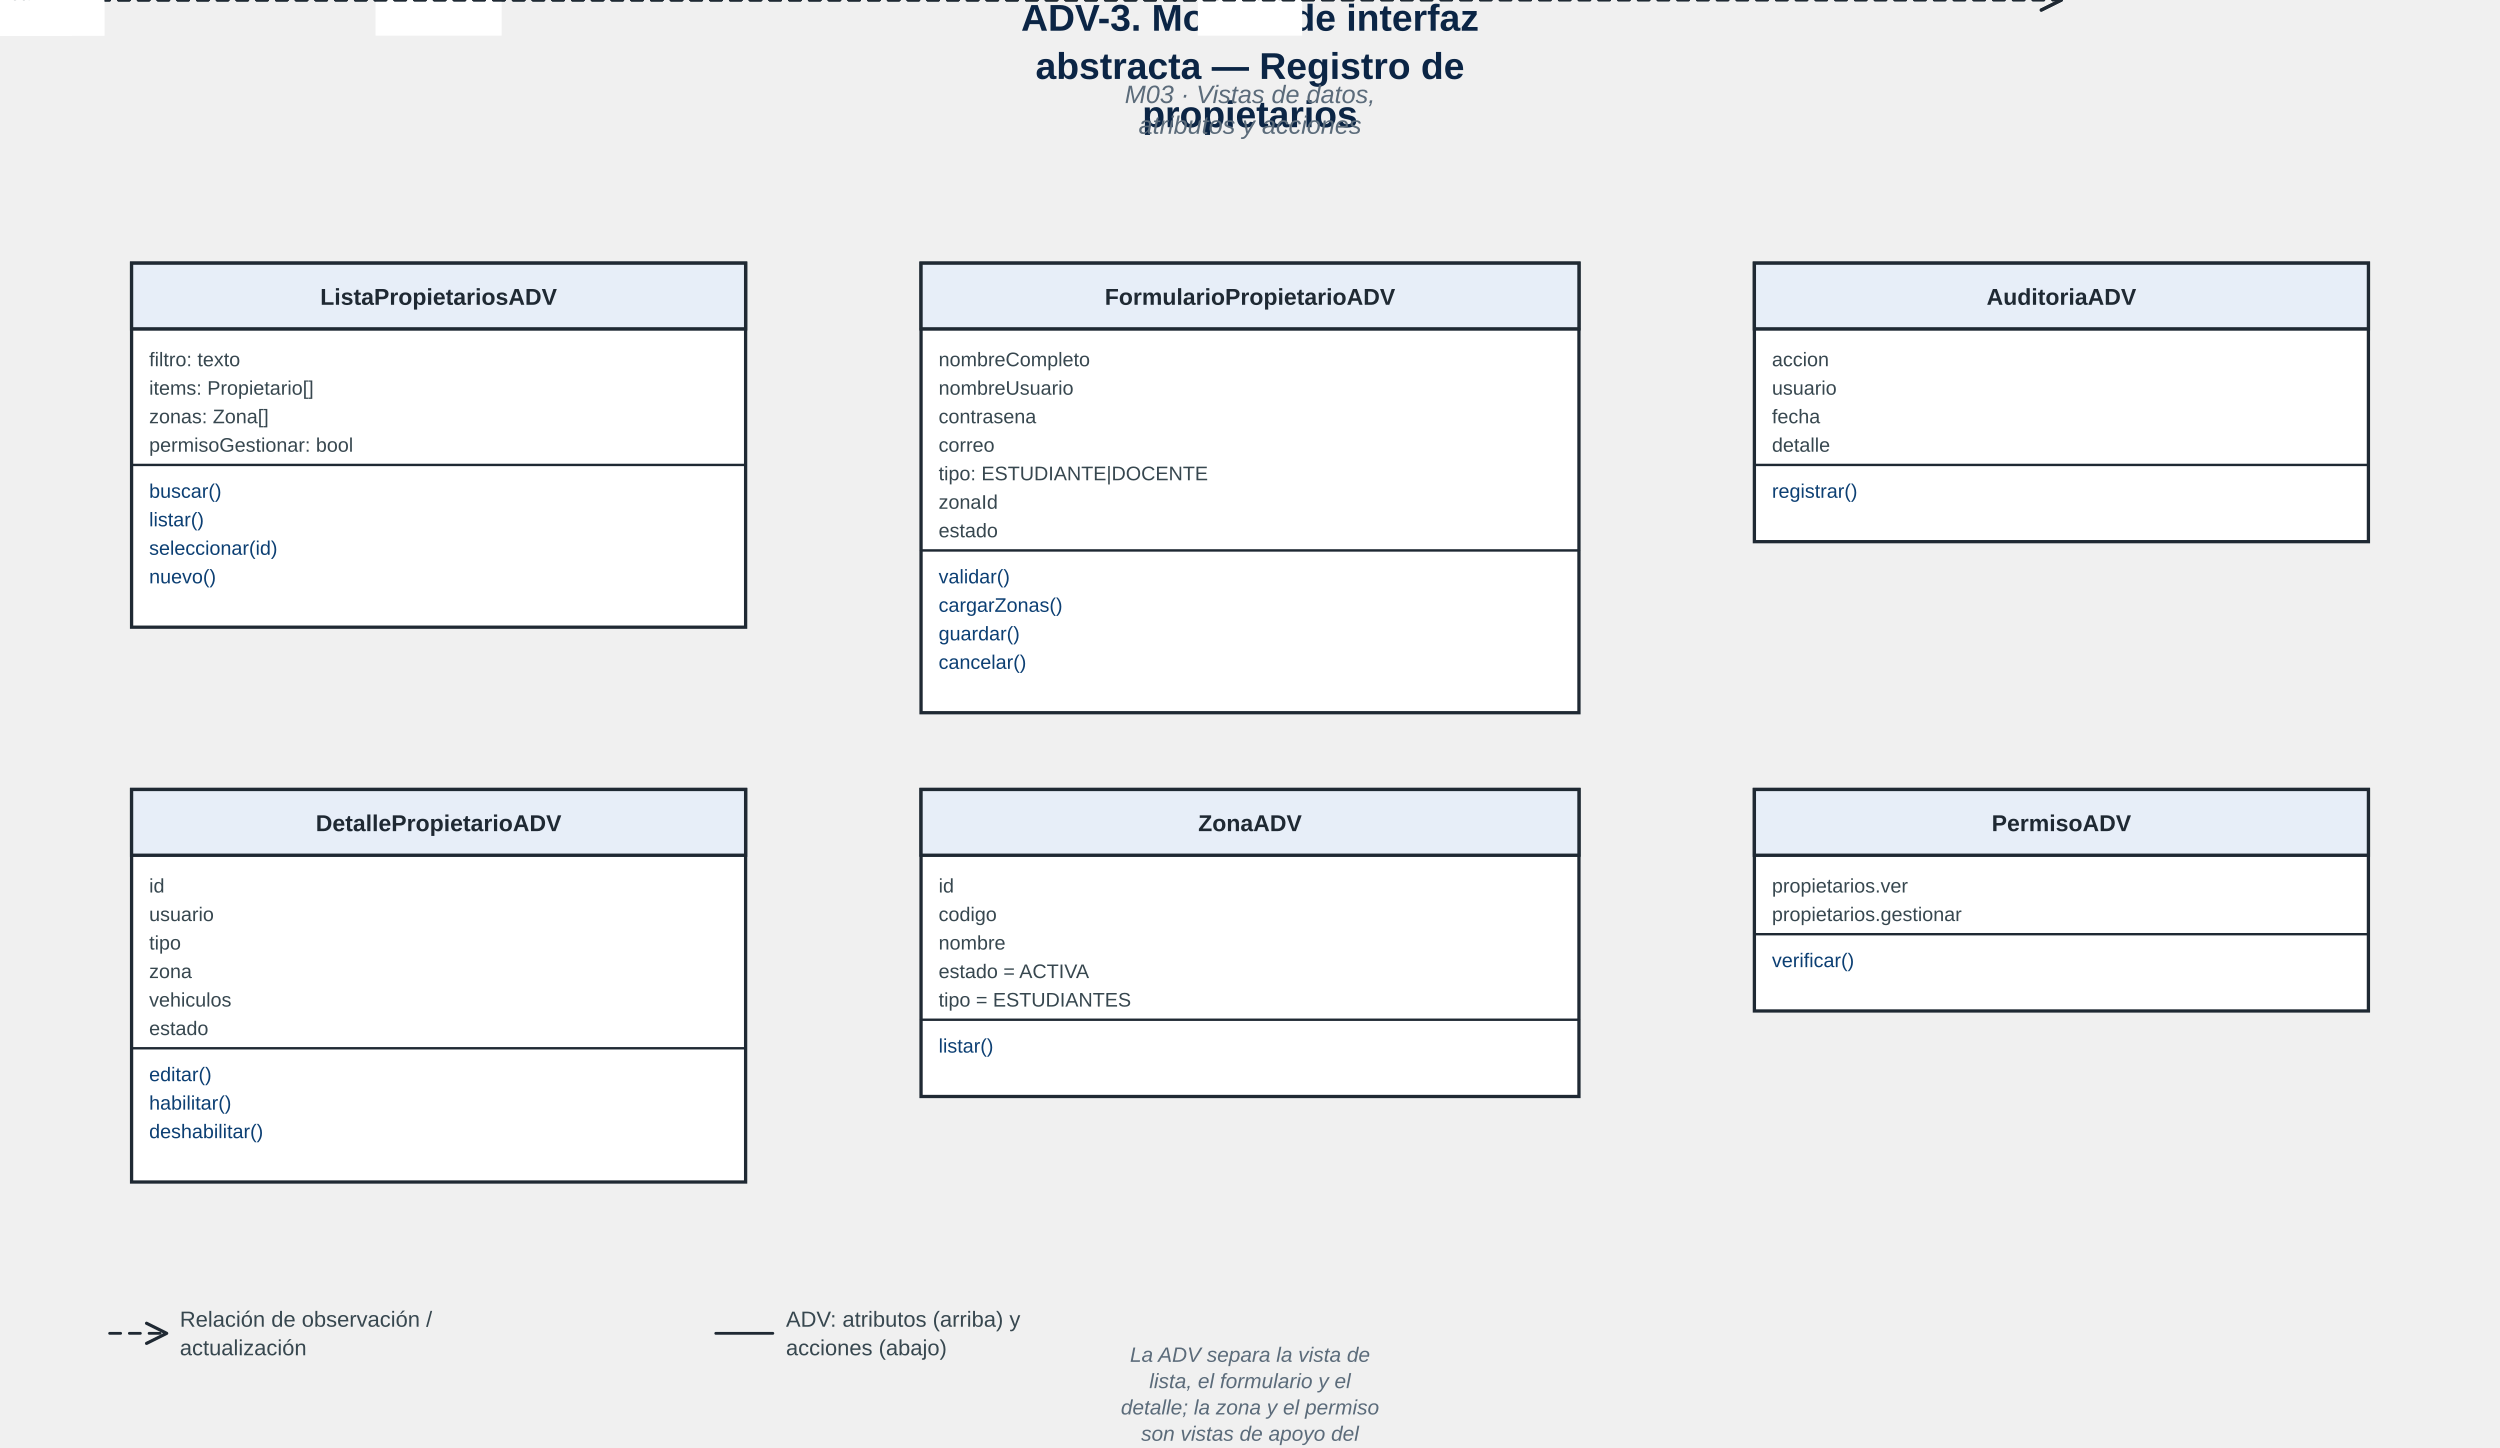
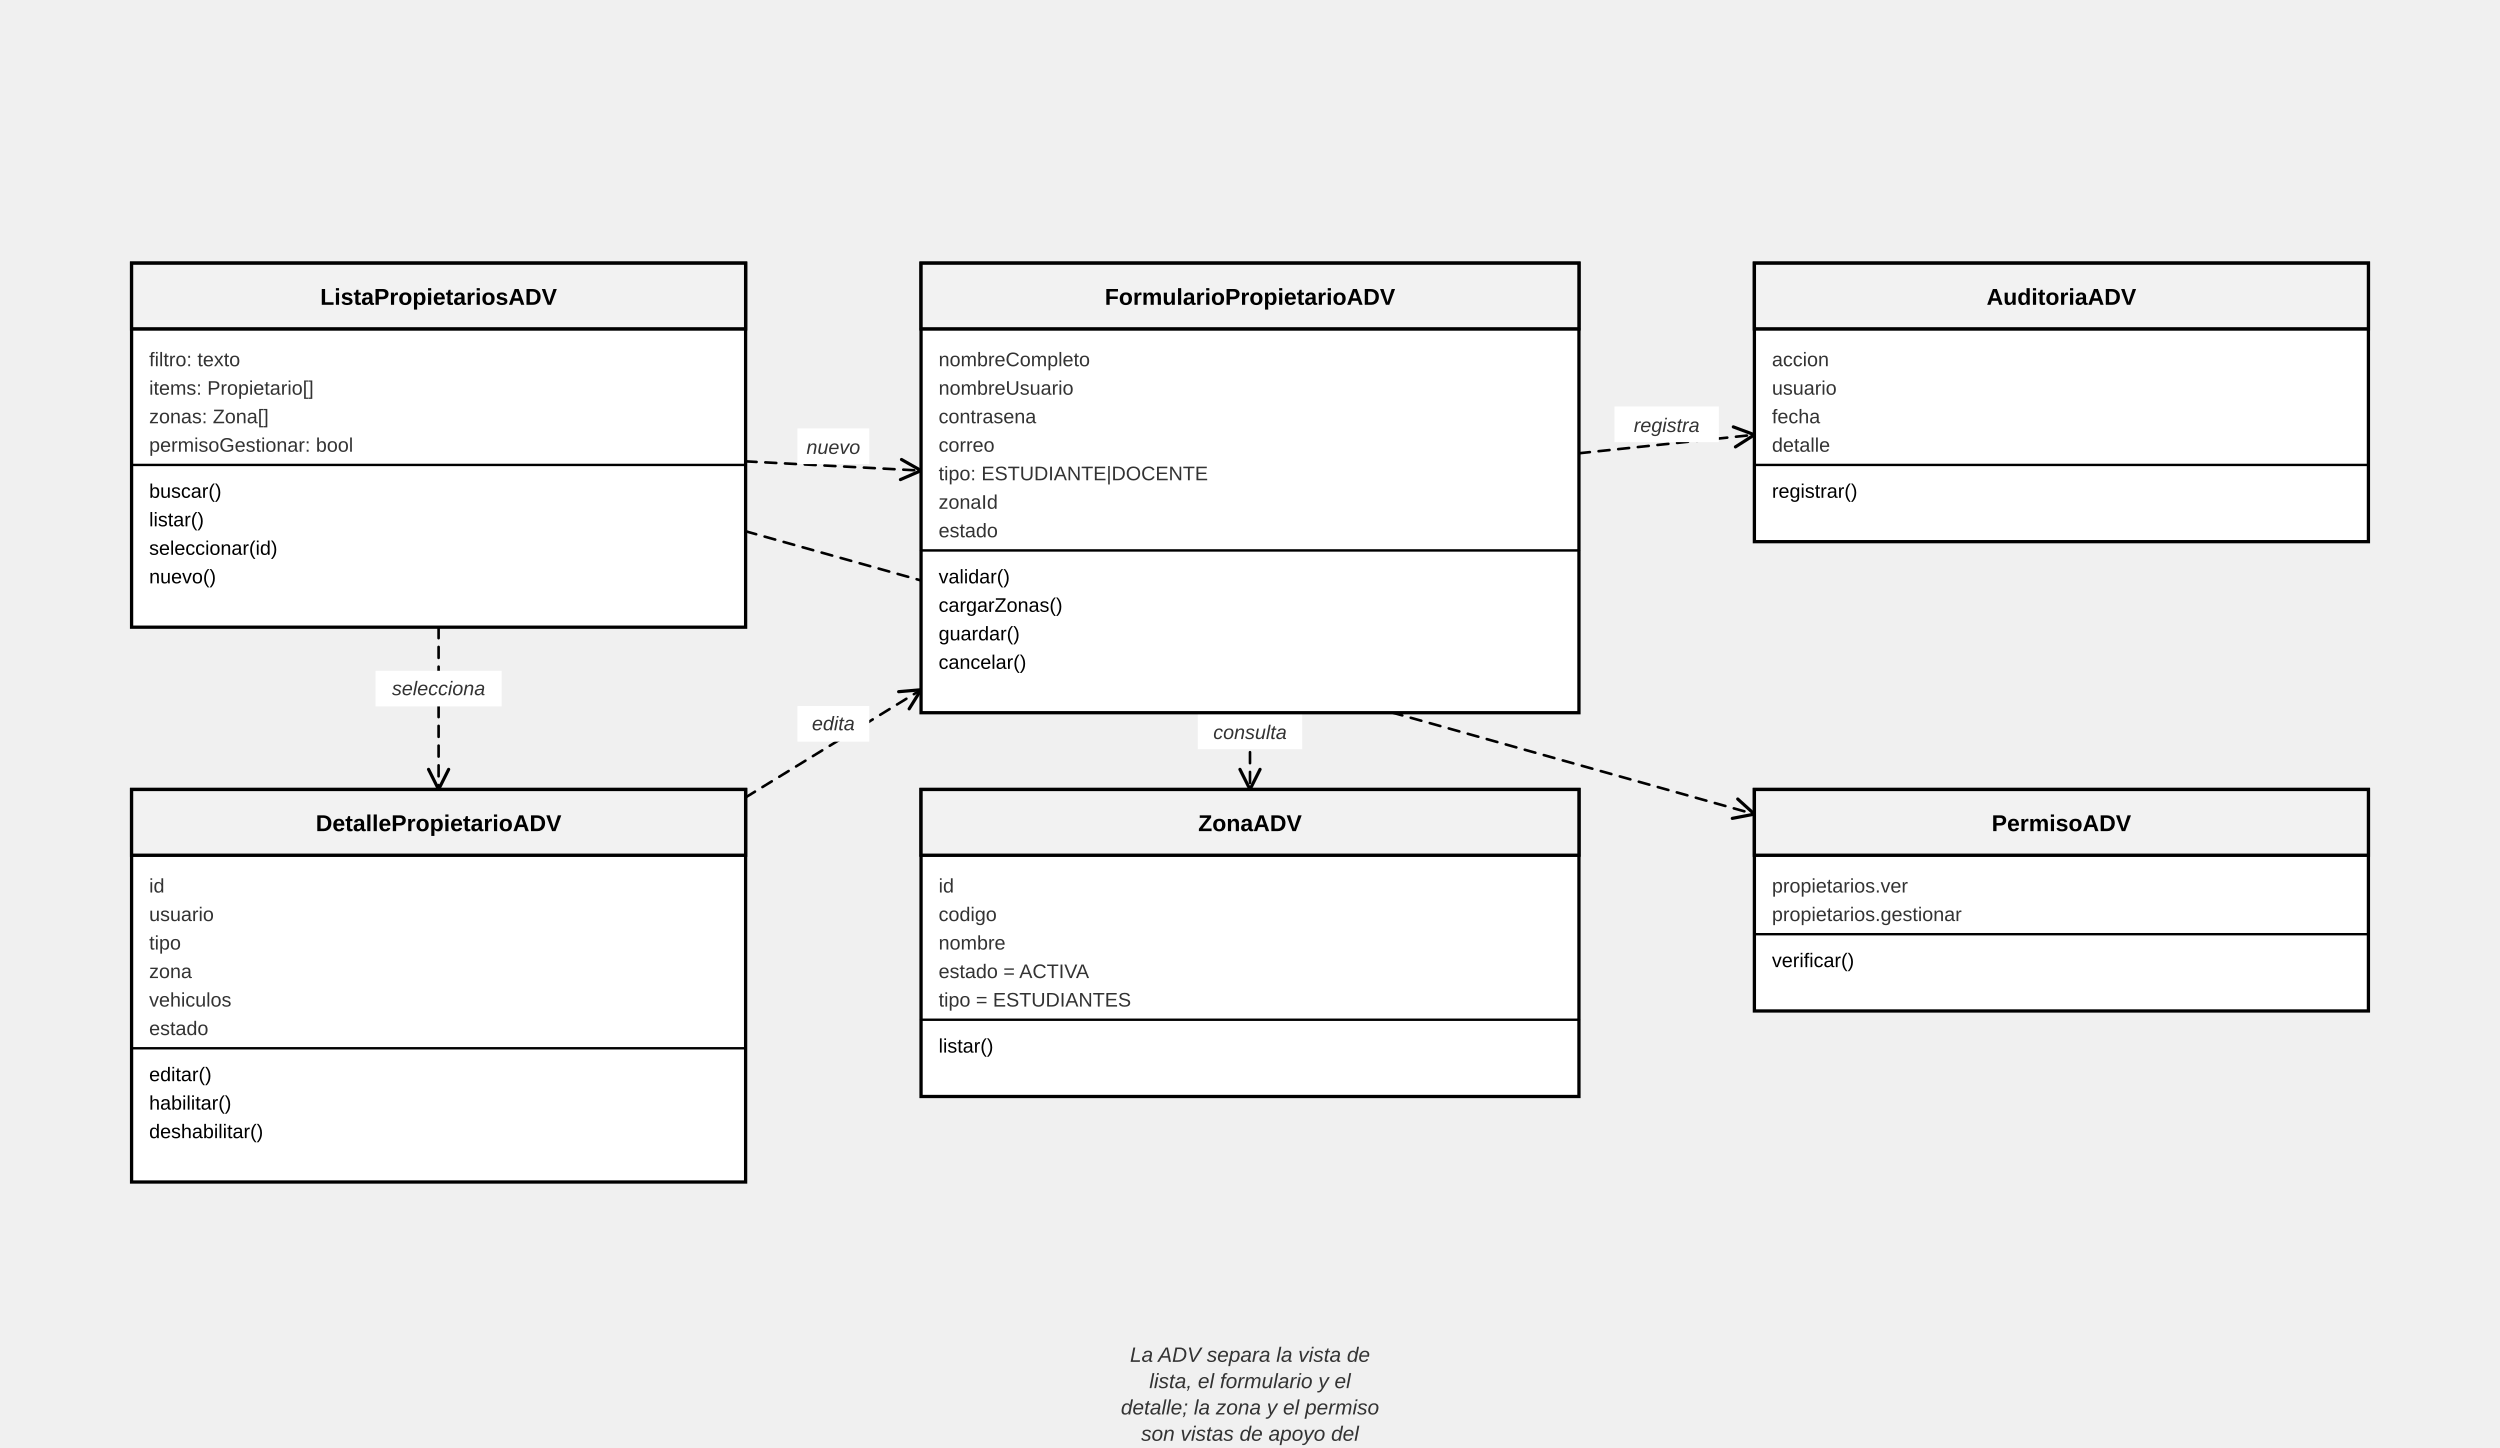
- <svg xmlns="http://www.w3.org/2000/svg" width="1140" height="660" viewBox="0 0 1140 660" font-family="'Segoe UI','Helvetica Neue',Arial,sans-serif">
+ <svg xmlns="http://www.w3.org/2000/svg" width="1140" height="660" viewBox="0 0 1140 660" font-family="Calibri,Arial,sans-serif">
  <defs>
    <marker id="arr-open" viewBox="0 0 12 12" refX="11" refY="6" markerWidth="11" markerHeight="11" markerUnits="userSpaceOnUse" orient="auto-start-reverse">
-       <path d="M1,1 L11,6 L1,11" fill="none" stroke="#1f2933" stroke-width="1.6" stroke-linecap="round" stroke-linejoin="round" />
+       <path d="M1,1 L11,6 L1,11" fill="none" stroke="#000000" stroke-width="1.6" stroke-linecap="round" stroke-linejoin="round" />
    </marker>
    <marker id="arr-fill" viewBox="0 0 12 12" refX="11" refY="6" markerWidth="10" markerHeight="10" markerUnits="userSpaceOnUse" orient="auto-start-reverse">
-       <path d="M1,1 L11,6 L1,11 Z" fill="#1f2933" stroke="#1f2933" stroke-width="1.2" stroke-linejoin="round" />
+       <path d="M1,1 L11,6 L1,11 Z" fill="#000000" stroke="#000000" stroke-width="1.2" stroke-linejoin="round" />
    </marker>
    <marker id="arr-thin" viewBox="0 0 12 12" refX="11" refY="6" markerWidth="9" markerHeight="9" markerUnits="userSpaceOnUse" orient="auto-start-reverse">
-       <path d="M2,2 L10,6 L2,10" fill="none" stroke="#1f2933" stroke-width="1.4" stroke-linecap="round" stroke-linejoin="round" />
+       <path d="M2,2 L10,6 L2,10" fill="none" stroke="#000000" stroke-width="1.4" stroke-linecap="round" stroke-linejoin="round" />
    </marker>
    <marker id="arr-dep" viewBox="0 0 12 12" refX="11" refY="6" markerWidth="10" markerHeight="10" markerUnits="userSpaceOnUse" orient="auto-start-reverse">
-       <path d="M1,1 L11,6 L1,11" fill="#ffffff" stroke="#1f2933" stroke-width="1.5" stroke-linejoin="round" />
+       <path d="M1,1 L11,6 L1,11" fill="#ffffff" stroke="#000000" stroke-width="1.5" stroke-linejoin="round" />
    </marker>
  </defs>
-   <g>
-     <text x="570" y="14" font-size="17" fill="#0b2545" font-weight="700" text-anchor="middle" xml:space="preserve">ADV-3. Modelo de interfaz</text>
-     <text x="570" y="36" font-size="17" fill="#0b2545" font-weight="700" text-anchor="middle" xml:space="preserve">abstracta — Registro de</text>
-     <text x="570" y="58" font-size="17" fill="#0b2545" font-weight="700" text-anchor="middle" xml:space="preserve">propietarios</text>
-   </g>
-   <g>
-     <text x="570" y="47" font-size="11.5" fill="#5b6b7a" font-weight="400" text-anchor="middle" font-style="italic" xml:space="preserve">M03 · Vistas de datos,</text>
-     <text x="570" y="61" font-size="11.5" fill="#5b6b7a" font-weight="400" text-anchor="middle" font-style="italic" xml:space="preserve">atributos y acciones</text>
-   </g>
-   <line x1="NaN" y1="NaN" x2="570" y2="NaN" stroke="#1f2933" stroke-width="1.2" stroke-dasharray="5 4" marker-end="url(#arr-open)" stroke-linecap="round" />
-   <g>
-     <rect x="NaN" y="NaN" width="32.75" height="16.25" fill="#ffffff" stroke="none" stroke-width="1.4" />
-     <g>
-       <text x="NaN" y="NaN" font-size="9" fill="#37474f" font-weight="500" text-anchor="middle" font-style="italic" xml:space="preserve">nuevo</text>
-     </g>
-   </g>
-   <line x1="200" y1="NaN" x2="200" y2="NaN" stroke="#1f2933" stroke-width="1.2" stroke-dasharray="5 4" marker-end="url(#arr-open)" stroke-linecap="round" />
-   <g>
-     <rect x="171.25" y="NaN" width="57.5" height="16.25" fill="#ffffff" stroke="none" stroke-width="1.4" />
-     <g>
-       <text x="200" y="NaN" font-size="9" fill="#37474f" font-weight="500" text-anchor="middle" font-style="italic" xml:space="preserve">selecciona</text>
-     </g>
-   </g>
-   <line x1="NaN" y1="NaN" x2="570" y2="NaN" stroke="#1f2933" stroke-width="1.2" stroke-dasharray="5 4" marker-end="url(#arr-open)" stroke-linecap="round" />
-   <g>
-     <rect x="NaN" y="NaN" width="32.75" height="16.25" fill="#ffffff" stroke="none" stroke-width="1.4" />
-     <g>
-       <text x="NaN" y="NaN" font-size="9" fill="#37474f" font-weight="500" text-anchor="middle" font-style="italic" xml:space="preserve">edita</text>
-     </g>
-   </g>
-   <line x1="570" y1="NaN" x2="570" y2="NaN" stroke="#1f2933" stroke-width="1.2" stroke-dasharray="5 4" marker-end="url(#arr-open)" stroke-linecap="round" />
-   <g>
-     <rect x="546.2" y="NaN" width="47.6" height="16.25" fill="#ffffff" stroke="none" stroke-width="1.4" />
-     <g>
-       <text x="570" y="NaN" font-size="9" fill="#37474f" font-weight="500" text-anchor="middle" font-style="italic" xml:space="preserve">consulta</text>
-     </g>
-   </g>
-   <line x1="NaN" y1="NaN" x2="940" y2="NaN" stroke="#1f2933" stroke-width="1.2" stroke-dasharray="5 4" marker-end="url(#arr-open)" stroke-linecap="round" />
-   <g>
-     <rect x="NaN" y="NaN" width="47.6" height="16.25" fill="#ffffff" stroke="none" stroke-width="1.4" />
-     <g>
-       <text x="NaN" y="NaN" font-size="9" fill="#37474f" font-weight="500" text-anchor="middle" font-style="italic" xml:space="preserve">registra</text>
-     </g>
-   </g>
-   <line x1="NaN" y1="NaN" x2="940" y2="NaN" stroke="#1f2933" stroke-width="1.2" stroke-dasharray="5 4" marker-end="url(#arr-open)" stroke-linecap="round" />
-   <g>
-     <rect x="NaN" y="NaN" width="47.6" height="16.25" fill="#ffffff" stroke="none" stroke-width="1.4" />
-     <g>
-       <text x="NaN" y="NaN" font-size="9" fill="#37474f" font-weight="500" text-anchor="middle" font-style="italic" xml:space="preserve">verifica</text>
-     </g>
-   </g>
-   <rect x="60" y="120" width="280" height="166" fill="#ffffff" stroke="#1f2933" stroke-width="1.5" />
-   <rect x="60" y="120" width="280" height="30" fill="#e7eef8" stroke="#1f2933" stroke-width="1.5" />
-   <g>
-     <text x="200" y="139" font-size="10.5" fill="#1f2933" font-weight="700" text-anchor="middle" xml:space="preserve">ListaPropietariosADV</text>
-   </g>
-   <line x1="60" y1="150" x2="340" y2="150" stroke="#1f2933" stroke-width="1.2" stroke-linecap="round" />
-   <g>
-     <text x="68" y="167" font-size="9" fill="#37474f" font-weight="400" text-anchor="start" xml:space="preserve">filtro: texto</text>
-   </g>
-   <g>
-     <text x="68" y="180" font-size="9" fill="#37474f" font-weight="400" text-anchor="start" xml:space="preserve">items: Propietario[]</text>
-   </g>
-   <g>
-     <text x="68" y="193" font-size="9" fill="#37474f" font-weight="400" text-anchor="start" xml:space="preserve">zonas: Zona[]</text>
-   </g>
-   <g>
-     <text x="68" y="206" font-size="9" fill="#37474f" font-weight="400" text-anchor="start" xml:space="preserve">permisoGestionar: bool</text>
-   </g>
-   <line x1="60" y1="212" x2="340" y2="212" stroke="#1f2933" stroke-width="1.1" stroke-linecap="round" />
-   <g>
-     <text x="68" y="227" font-size="9" fill="#0c3f73" font-weight="400" text-anchor="start" xml:space="preserve">buscar()</text>
-   </g>
-   <g>
-     <text x="68" y="240" font-size="9" fill="#0c3f73" font-weight="400" text-anchor="start" xml:space="preserve">listar()</text>
-   </g>
-   <g>
-     <text x="68" y="253" font-size="9" fill="#0c3f73" font-weight="400" text-anchor="start" xml:space="preserve">seleccionar(id)</text>
-   </g>
-   <g>
-     <text x="68" y="266" font-size="9" fill="#0c3f73" font-weight="400" text-anchor="start" xml:space="preserve">nuevo()</text>
-   </g>
-   <rect x="420" y="120" width="300" height="205" fill="#ffffff" stroke="#1f2933" stroke-width="1.5" />
-   <rect x="420" y="120" width="300" height="30" fill="#e7eef8" stroke="#1f2933" stroke-width="1.5" />
-   <g>
-     <text x="570" y="139" font-size="10.5" fill="#1f2933" font-weight="700" text-anchor="middle" xml:space="preserve">FormularioPropietarioADV</text>
-   </g>
-   <line x1="420" y1="150" x2="720" y2="150" stroke="#1f2933" stroke-width="1.2" stroke-linecap="round" />
-   <g>
-     <text x="428" y="167" font-size="9" fill="#37474f" font-weight="400" text-anchor="start" xml:space="preserve">nombreCompleto</text>
-   </g>
-   <g>
-     <text x="428" y="180" font-size="9" fill="#37474f" font-weight="400" text-anchor="start" xml:space="preserve">nombreUsuario</text>
-   </g>
-   <g>
-     <text x="428" y="193" font-size="9" fill="#37474f" font-weight="400" text-anchor="start" xml:space="preserve">contrasena</text>
-   </g>
-   <g>
-     <text x="428" y="206" font-size="9" fill="#37474f" font-weight="400" text-anchor="start" xml:space="preserve">correo</text>
-   </g>
-   <g>
-     <text x="428" y="219" font-size="9" fill="#37474f" font-weight="400" text-anchor="start" xml:space="preserve">tipo: ESTUDIANTE|DOCENTE</text>
-   </g>
-   <g>
-     <text x="428" y="232" font-size="9" fill="#37474f" font-weight="400" text-anchor="start" xml:space="preserve">zonaId</text>
-   </g>
-   <g>
-     <text x="428" y="245" font-size="9" fill="#37474f" font-weight="400" text-anchor="start" xml:space="preserve">estado</text>
-   </g>
-   <line x1="420" y1="251" x2="720" y2="251" stroke="#1f2933" stroke-width="1.1" stroke-linecap="round" />
-   <g>
-     <text x="428" y="266" font-size="9" fill="#0c3f73" font-weight="400" text-anchor="start" xml:space="preserve">validar()</text>
-   </g>
-   <g>
-     <text x="428" y="279" font-size="9" fill="#0c3f73" font-weight="400" text-anchor="start" xml:space="preserve">cargarZonas()</text>
-   </g>
-   <g>
-     <text x="428" y="292" font-size="9" fill="#0c3f73" font-weight="400" text-anchor="start" xml:space="preserve">guardar()</text>
-   </g>
-   <g>
-     <text x="428" y="305" font-size="9" fill="#0c3f73" font-weight="400" text-anchor="start" xml:space="preserve">cancelar()</text>
-   </g>
-   <rect x="60" y="360" width="280" height="179" fill="#ffffff" stroke="#1f2933" stroke-width="1.5" />
-   <rect x="60" y="360" width="280" height="30" fill="#e7eef8" stroke="#1f2933" stroke-width="1.5" />
-   <g>
-     <text x="200" y="379" font-size="10.5" fill="#1f2933" font-weight="700" text-anchor="middle" xml:space="preserve">DetallePropietarioADV</text>
-   </g>
-   <line x1="60" y1="390" x2="340" y2="390" stroke="#1f2933" stroke-width="1.2" stroke-linecap="round" />
-   <g>
-     <text x="68" y="407" font-size="9" fill="#37474f" font-weight="400" text-anchor="start" xml:space="preserve">id</text>
-   </g>
-   <g>
-     <text x="68" y="420" font-size="9" fill="#37474f" font-weight="400" text-anchor="start" xml:space="preserve">usuario</text>
-   </g>
-   <g>
-     <text x="68" y="433" font-size="9" fill="#37474f" font-weight="400" text-anchor="start" xml:space="preserve">tipo</text>
-   </g>
-   <g>
-     <text x="68" y="446" font-size="9" fill="#37474f" font-weight="400" text-anchor="start" xml:space="preserve">zona</text>
-   </g>
-   <g>
-     <text x="68" y="459" font-size="9" fill="#37474f" font-weight="400" text-anchor="start" xml:space="preserve">vehiculos</text>
-   </g>
-   <g>
-     <text x="68" y="472" font-size="9" fill="#37474f" font-weight="400" text-anchor="start" xml:space="preserve">estado</text>
-   </g>
-   <line x1="60" y1="478" x2="340" y2="478" stroke="#1f2933" stroke-width="1.1" stroke-linecap="round" />
-   <g>
-     <text x="68" y="493" font-size="9" fill="#0c3f73" font-weight="400" text-anchor="start" xml:space="preserve">editar()</text>
-   </g>
-   <g>
-     <text x="68" y="506" font-size="9" fill="#0c3f73" font-weight="400" text-anchor="start" xml:space="preserve">habilitar()</text>
-   </g>
-   <g>
-     <text x="68" y="519" font-size="9" fill="#0c3f73" font-weight="400" text-anchor="start" xml:space="preserve">deshabilitar()</text>
-   </g>
-   <rect x="420" y="360" width="300" height="140" fill="#ffffff" stroke="#1f2933" stroke-width="1.5" />
-   <rect x="420" y="360" width="300" height="30" fill="#e7eef8" stroke="#1f2933" stroke-width="1.5" />
-   <g>
-     <text x="570" y="379" font-size="10.5" fill="#1f2933" font-weight="700" text-anchor="middle" xml:space="preserve">ZonaADV</text>
-   </g>
-   <line x1="420" y1="390" x2="720" y2="390" stroke="#1f2933" stroke-width="1.2" stroke-linecap="round" />
-   <g>
-     <text x="428" y="407" font-size="9" fill="#37474f" font-weight="400" text-anchor="start" xml:space="preserve">id</text>
-   </g>
-   <g>
-     <text x="428" y="420" font-size="9" fill="#37474f" font-weight="400" text-anchor="start" xml:space="preserve">codigo</text>
-   </g>
-   <g>
-     <text x="428" y="433" font-size="9" fill="#37474f" font-weight="400" text-anchor="start" xml:space="preserve">nombre</text>
-   </g>
-   <g>
-     <text x="428" y="446" font-size="9" fill="#37474f" font-weight="400" text-anchor="start" xml:space="preserve">estado = ACTIVA</text>
-   </g>
-   <g>
-     <text x="428" y="459" font-size="9" fill="#37474f" font-weight="400" text-anchor="start" xml:space="preserve">tipo = ESTUDIANTES</text>
-   </g>
-   <line x1="420" y1="465" x2="720" y2="465" stroke="#1f2933" stroke-width="1.1" stroke-linecap="round" />
-   <g>
-     <text x="428" y="480" font-size="9" fill="#0c3f73" font-weight="400" text-anchor="start" xml:space="preserve">listar()</text>
-   </g>
-   <rect x="800" y="120" width="280" height="127" fill="#ffffff" stroke="#1f2933" stroke-width="1.5" />
-   <rect x="800" y="120" width="280" height="30" fill="#e7eef8" stroke="#1f2933" stroke-width="1.5" />
-   <g>
-     <text x="940" y="139" font-size="10.5" fill="#1f2933" font-weight="700" text-anchor="middle" xml:space="preserve">AuditoriaADV</text>
-   </g>
-   <line x1="800" y1="150" x2="1080" y2="150" stroke="#1f2933" stroke-width="1.2" stroke-linecap="round" />
-   <g>
-     <text x="808" y="167" font-size="9" fill="#37474f" font-weight="400" text-anchor="start" xml:space="preserve">accion</text>
-   </g>
-   <g>
-     <text x="808" y="180" font-size="9" fill="#37474f" font-weight="400" text-anchor="start" xml:space="preserve">usuario</text>
-   </g>
-   <g>
-     <text x="808" y="193" font-size="9" fill="#37474f" font-weight="400" text-anchor="start" xml:space="preserve">fecha</text>
-   </g>
-   <g>
-     <text x="808" y="206" font-size="9" fill="#37474f" font-weight="400" text-anchor="start" xml:space="preserve">detalle</text>
-   </g>
-   <line x1="800" y1="212" x2="1080" y2="212" stroke="#1f2933" stroke-width="1.1" stroke-linecap="round" />
-   <g>
-     <text x="808" y="227" font-size="9" fill="#0c3f73" font-weight="400" text-anchor="start" xml:space="preserve">registrar()</text>
-   </g>
-   <rect x="800" y="360" width="280" height="101" fill="#ffffff" stroke="#1f2933" stroke-width="1.5" />
-   <rect x="800" y="360" width="280" height="30" fill="#e7eef8" stroke="#1f2933" stroke-width="1.5" />
-   <g>
-     <text x="940" y="379" font-size="10.5" fill="#1f2933" font-weight="700" text-anchor="middle" xml:space="preserve">PermisoADV</text>
-   </g>
-   <line x1="800" y1="390" x2="1080" y2="390" stroke="#1f2933" stroke-width="1.2" stroke-linecap="round" />
-   <g>
-     <text x="808" y="407" font-size="9" fill="#37474f" font-weight="400" text-anchor="start" xml:space="preserve">propietarios.ver</text>
-   </g>
-   <g>
-     <text x="808" y="420" font-size="9" fill="#37474f" font-weight="400" text-anchor="start" xml:space="preserve">propietarios.gestionar</text>
-   </g>
-   <line x1="800" y1="426" x2="1080" y2="426" stroke="#1f2933" stroke-width="1.1" stroke-linecap="round" />
-   <g>
-     <text x="808" y="441" font-size="9" fill="#0c3f73" font-weight="400" text-anchor="start" xml:space="preserve">verificar()</text>
-   </g>
-   <g>
-     <line x1="50" y1="608" x2="76" y2="608" stroke="#1f2933" stroke-width="1.3" stroke-dasharray="5 4" marker-end="url(#arr-open)" stroke-linecap="round" />
-     <g>
-       <text x="82" y="605" font-size="10" fill="#37474f" font-weight="400" text-anchor="start" xml:space="preserve">Relación de observación /</text>
-       <text x="82" y="618" font-size="10" fill="#37474f" font-weight="400" text-anchor="start" xml:space="preserve">actualización</text>
-     </g>
-     <line x1="326.4" y1="608" x2="352.4" y2="608" stroke="#1f2933" stroke-width="1.3" stroke-linecap="round" />
-     <g>
-       <text x="358.4" y="605" font-size="10" fill="#37474f" font-weight="400" text-anchor="start" xml:space="preserve">ADV: atributos (arriba) y</text>
-       <text x="358.4" y="618" font-size="10" fill="#37474f" font-weight="400" text-anchor="start" xml:space="preserve">acciones (abajo)</text>
-     </g>
-   </g>
-   <g>
-     <text x="570" y="621" font-size="9.5" fill="#5b6b7a" font-weight="400" text-anchor="middle" font-style="italic" xml:space="preserve">La ADV separa la vista de</text>
-     <text x="570" y="633" font-size="9.5" fill="#5b6b7a" font-weight="400" text-anchor="middle" font-style="italic" xml:space="preserve">lista, el formulario y el</text>
-     <text x="570" y="645" font-size="9.5" fill="#5b6b7a" font-weight="400" text-anchor="middle" font-style="italic" xml:space="preserve">detalle; la zona y el permiso</text>
-     <text x="570" y="657" font-size="9.5" fill="#5b6b7a" font-weight="400" text-anchor="middle" font-style="italic" xml:space="preserve">son vistas de apoyo del</text>
-     <text x="570" y="670" font-size="9.5" fill="#5b6b7a" font-weight="400" text-anchor="middle" font-style="italic" xml:space="preserve">proceso.</text>
+   <line x1="340" y1="210.378" x2="420" y2="214.595" stroke="#000000" stroke-width="1.2" stroke-dasharray="5 4" marker-end="url(#arr-open)" stroke-linecap="round" />
+   <g>
+     <rect x="363.63" y="195.36" width="32.75" height="16.25" fill="#ffffff" stroke="none" stroke-width="1.4" />
+     <g>
+       <text x="380" y="207" font-size="9" fill="#333333" font-weight="500" text-anchor="middle" font-style="italic" xml:space="preserve">nuevo</text>
+     </g>
+   </g>
+   <line x1="200" y1="286" x2="200" y2="360" stroke="#000000" stroke-width="1.2" stroke-dasharray="5 4" marker-end="url(#arr-open)" stroke-linecap="round" />
+   <g>
+     <rect x="171.25" y="305.88" width="57.5" height="16.25" fill="#ffffff" stroke="none" stroke-width="1.4" />
+     <g>
+       <text x="200" y="317" font-size="9" fill="#333333" font-weight="500" text-anchor="middle" font-style="italic" xml:space="preserve">selecciona</text>
+     </g>
+   </g>
+   <line x1="340" y1="363.608" x2="420" y2="314.527" stroke="#000000" stroke-width="1.2" stroke-dasharray="5 4" marker-end="url(#arr-open)" stroke-linecap="round" />
+   <g>
+     <rect x="363.63" y="321.94" width="32.75" height="16.25" fill="#ffffff" stroke="none" stroke-width="1.4" />
+     <g>
+       <text x="380" y="333" font-size="9" fill="#333333" font-weight="500" text-anchor="middle" font-style="italic" xml:space="preserve">edita</text>
+     </g>
+   </g>
+   <line x1="570" y1="325" x2="570" y2="360" stroke="#000000" stroke-width="1.2" stroke-dasharray="5 4" marker-end="url(#arr-open)" stroke-linecap="round" />
+   <g>
+     <rect x="546.2" y="325.38" width="47.6" height="16.25" fill="#ffffff" stroke="none" stroke-width="1.4" />
+     <g>
+       <text x="570" y="337" font-size="9" fill="#333333" font-weight="500" text-anchor="middle" font-style="italic" xml:space="preserve">consulta</text>
+     </g>
+   </g>
+   <line x1="720" y1="206.689" x2="800" y2="198.257" stroke="#000000" stroke-width="1.2" stroke-dasharray="5 4" marker-end="url(#arr-open)" stroke-linecap="round" />
+   <g>
+     <rect x="736.2" y="185.35" width="47.6" height="16.25" fill="#ffffff" stroke="none" stroke-width="1.4" />
+     <g>
+       <text x="760" y="197" font-size="9" fill="#333333" font-weight="500" text-anchor="middle" font-style="italic" xml:space="preserve">registra</text>
+     </g>
+   </g>
+   <line x1="340" y1="242.257" x2="800" y2="371.243" stroke="#000000" stroke-width="1.2" stroke-dasharray="5 4" marker-end="url(#arr-open)" stroke-linecap="round" />
+   <g>
+     <rect x="546.2" y="289.63" width="47.6" height="16.25" fill="#ffffff" stroke="none" stroke-width="1.4" />
+     <g>
+       <text x="570" y="301" font-size="9" fill="#333333" font-weight="500" text-anchor="middle" font-style="italic" xml:space="preserve">verifica</text>
+     </g>
+   </g>
+   <rect x="60" y="120" width="280" height="166" fill="#ffffff" stroke="#000000" stroke-width="1.5" />
+   <rect x="60" y="120" width="280" height="30" fill="#F2F2F2" stroke="#000000" stroke-width="1.5" />
+   <g>
+     <text x="200" y="139" font-size="10.5" fill="#000000" font-weight="700" text-anchor="middle" xml:space="preserve">ListaPropietariosADV</text>
+   </g>
+   <line x1="60" y1="150" x2="340" y2="150" stroke="#000000" stroke-width="1.2" stroke-linecap="round" />
+   <g>
+     <text x="68" y="167" font-size="9" fill="#333333" font-weight="400" text-anchor="start" xml:space="preserve">filtro: texto</text>
+   </g>
+   <g>
+     <text x="68" y="180" font-size="9" fill="#333333" font-weight="400" text-anchor="start" xml:space="preserve">items: Propietario[]</text>
+   </g>
+   <g>
+     <text x="68" y="193" font-size="9" fill="#333333" font-weight="400" text-anchor="start" xml:space="preserve">zonas: Zona[]</text>
+   </g>
+   <g>
+     <text x="68" y="206" font-size="9" fill="#333333" font-weight="400" text-anchor="start" xml:space="preserve">permisoGestionar: bool</text>
+   </g>
+   <line x1="60" y1="212" x2="340" y2="212" stroke="#000000" stroke-width="1.1" stroke-linecap="round" />
+   <g>
+     <text x="68" y="227" font-size="9" fill="#000000" font-weight="400" text-anchor="start" xml:space="preserve">buscar()</text>
+   </g>
+   <g>
+     <text x="68" y="240" font-size="9" fill="#000000" font-weight="400" text-anchor="start" xml:space="preserve">listar()</text>
+   </g>
+   <g>
+     <text x="68" y="253" font-size="9" fill="#000000" font-weight="400" text-anchor="start" xml:space="preserve">seleccionar(id)</text>
+   </g>
+   <g>
+     <text x="68" y="266" font-size="9" fill="#000000" font-weight="400" text-anchor="start" xml:space="preserve">nuevo()</text>
+   </g>
+   <rect x="420" y="120" width="300" height="205" fill="#ffffff" stroke="#000000" stroke-width="1.5" />
+   <rect x="420" y="120" width="300" height="30" fill="#F2F2F2" stroke="#000000" stroke-width="1.5" />
+   <g>
+     <text x="570" y="139" font-size="10.5" fill="#000000" font-weight="700" text-anchor="middle" xml:space="preserve">FormularioPropietarioADV</text>
+   </g>
+   <line x1="420" y1="150" x2="720" y2="150" stroke="#000000" stroke-width="1.2" stroke-linecap="round" />
+   <g>
+     <text x="428" y="167" font-size="9" fill="#333333" font-weight="400" text-anchor="start" xml:space="preserve">nombreCompleto</text>
+   </g>
+   <g>
+     <text x="428" y="180" font-size="9" fill="#333333" font-weight="400" text-anchor="start" xml:space="preserve">nombreUsuario</text>
+   </g>
+   <g>
+     <text x="428" y="193" font-size="9" fill="#333333" font-weight="400" text-anchor="start" xml:space="preserve">contrasena</text>
+   </g>
+   <g>
+     <text x="428" y="206" font-size="9" fill="#333333" font-weight="400" text-anchor="start" xml:space="preserve">correo</text>
+   </g>
+   <g>
+     <text x="428" y="219" font-size="9" fill="#333333" font-weight="400" text-anchor="start" xml:space="preserve">tipo: ESTUDIANTE|DOCENTE</text>
+   </g>
+   <g>
+     <text x="428" y="232" font-size="9" fill="#333333" font-weight="400" text-anchor="start" xml:space="preserve">zonaId</text>
+   </g>
+   <g>
+     <text x="428" y="245" font-size="9" fill="#333333" font-weight="400" text-anchor="start" xml:space="preserve">estado</text>
+   </g>
+   <line x1="420" y1="251" x2="720" y2="251" stroke="#000000" stroke-width="1.1" stroke-linecap="round" />
+   <g>
+     <text x="428" y="266" font-size="9" fill="#000000" font-weight="400" text-anchor="start" xml:space="preserve">validar()</text>
+   </g>
+   <g>
+     <text x="428" y="279" font-size="9" fill="#000000" font-weight="400" text-anchor="start" xml:space="preserve">cargarZonas()</text>
+   </g>
+   <g>
+     <text x="428" y="292" font-size="9" fill="#000000" font-weight="400" text-anchor="start" xml:space="preserve">guardar()</text>
+   </g>
+   <g>
+     <text x="428" y="305" font-size="9" fill="#000000" font-weight="400" text-anchor="start" xml:space="preserve">cancelar()</text>
+   </g>
+   <rect x="60" y="360" width="280" height="179" fill="#ffffff" stroke="#000000" stroke-width="1.5" />
+   <rect x="60" y="360" width="280" height="30" fill="#F2F2F2" stroke="#000000" stroke-width="1.5" />
+   <g>
+     <text x="200" y="379" font-size="10.5" fill="#000000" font-weight="700" text-anchor="middle" xml:space="preserve">DetallePropietarioADV</text>
+   </g>
+   <line x1="60" y1="390" x2="340" y2="390" stroke="#000000" stroke-width="1.2" stroke-linecap="round" />
+   <g>
+     <text x="68" y="407" font-size="9" fill="#333333" font-weight="400" text-anchor="start" xml:space="preserve">id</text>
+   </g>
+   <g>
+     <text x="68" y="420" font-size="9" fill="#333333" font-weight="400" text-anchor="start" xml:space="preserve">usuario</text>
+   </g>
+   <g>
+     <text x="68" y="433" font-size="9" fill="#333333" font-weight="400" text-anchor="start" xml:space="preserve">tipo</text>
+   </g>
+   <g>
+     <text x="68" y="446" font-size="9" fill="#333333" font-weight="400" text-anchor="start" xml:space="preserve">zona</text>
+   </g>
+   <g>
+     <text x="68" y="459" font-size="9" fill="#333333" font-weight="400" text-anchor="start" xml:space="preserve">vehiculos</text>
+   </g>
+   <g>
+     <text x="68" y="472" font-size="9" fill="#333333" font-weight="400" text-anchor="start" xml:space="preserve">estado</text>
+   </g>
+   <line x1="60" y1="478" x2="340" y2="478" stroke="#000000" stroke-width="1.1" stroke-linecap="round" />
+   <g>
+     <text x="68" y="493" font-size="9" fill="#000000" font-weight="400" text-anchor="start" xml:space="preserve">editar()</text>
+   </g>
+   <g>
+     <text x="68" y="506" font-size="9" fill="#000000" font-weight="400" text-anchor="start" xml:space="preserve">habilitar()</text>
+   </g>
+   <g>
+     <text x="68" y="519" font-size="9" fill="#000000" font-weight="400" text-anchor="start" xml:space="preserve">deshabilitar()</text>
+   </g>
+   <rect x="420" y="360" width="300" height="140" fill="#ffffff" stroke="#000000" stroke-width="1.5" />
+   <rect x="420" y="360" width="300" height="30" fill="#F2F2F2" stroke="#000000" stroke-width="1.5" />
+   <g>
+     <text x="570" y="379" font-size="10.5" fill="#000000" font-weight="700" text-anchor="middle" xml:space="preserve">ZonaADV</text>
+   </g>
+   <line x1="420" y1="390" x2="720" y2="390" stroke="#000000" stroke-width="1.2" stroke-linecap="round" />
+   <g>
+     <text x="428" y="407" font-size="9" fill="#333333" font-weight="400" text-anchor="start" xml:space="preserve">id</text>
+   </g>
+   <g>
+     <text x="428" y="420" font-size="9" fill="#333333" font-weight="400" text-anchor="start" xml:space="preserve">codigo</text>
+   </g>
+   <g>
+     <text x="428" y="433" font-size="9" fill="#333333" font-weight="400" text-anchor="start" xml:space="preserve">nombre</text>
+   </g>
+   <g>
+     <text x="428" y="446" font-size="9" fill="#333333" font-weight="400" text-anchor="start" xml:space="preserve">estado = ACTIVA</text>
+   </g>
+   <g>
+     <text x="428" y="459" font-size="9" fill="#333333" font-weight="400" text-anchor="start" xml:space="preserve">tipo = ESTUDIANTES</text>
+   </g>
+   <line x1="420" y1="465" x2="720" y2="465" stroke="#000000" stroke-width="1.1" stroke-linecap="round" />
+   <g>
+     <text x="428" y="480" font-size="9" fill="#000000" font-weight="400" text-anchor="start" xml:space="preserve">listar()</text>
+   </g>
+   <rect x="800" y="120" width="280" height="127" fill="#ffffff" stroke="#000000" stroke-width="1.5" />
+   <rect x="800" y="120" width="280" height="30" fill="#F2F2F2" stroke="#000000" stroke-width="1.5" />
+   <g>
+     <text x="940" y="139" font-size="10.5" fill="#000000" font-weight="700" text-anchor="middle" xml:space="preserve">AuditoriaADV</text>
+   </g>
+   <line x1="800" y1="150" x2="1080" y2="150" stroke="#000000" stroke-width="1.2" stroke-linecap="round" />
+   <g>
+     <text x="808" y="167" font-size="9" fill="#333333" font-weight="400" text-anchor="start" xml:space="preserve">accion</text>
+   </g>
+   <g>
+     <text x="808" y="180" font-size="9" fill="#333333" font-weight="400" text-anchor="start" xml:space="preserve">usuario</text>
+   </g>
+   <g>
+     <text x="808" y="193" font-size="9" fill="#333333" font-weight="400" text-anchor="start" xml:space="preserve">fecha</text>
+   </g>
+   <g>
+     <text x="808" y="206" font-size="9" fill="#333333" font-weight="400" text-anchor="start" xml:space="preserve">detalle</text>
+   </g>
+   <line x1="800" y1="212" x2="1080" y2="212" stroke="#000000" stroke-width="1.1" stroke-linecap="round" />
+   <g>
+     <text x="808" y="227" font-size="9" fill="#000000" font-weight="400" text-anchor="start" xml:space="preserve">registrar()</text>
+   </g>
+   <rect x="800" y="360" width="280" height="101" fill="#ffffff" stroke="#000000" stroke-width="1.5" />
+   <rect x="800" y="360" width="280" height="30" fill="#F2F2F2" stroke="#000000" stroke-width="1.5" />
+   <g>
+     <text x="940" y="379" font-size="10.5" fill="#000000" font-weight="700" text-anchor="middle" xml:space="preserve">PermisoADV</text>
+   </g>
+   <line x1="800" y1="390" x2="1080" y2="390" stroke="#000000" stroke-width="1.2" stroke-linecap="round" />
+   <g>
+     <text x="808" y="407" font-size="9" fill="#333333" font-weight="400" text-anchor="start" xml:space="preserve">propietarios.ver</text>
+   </g>
+   <g>
+     <text x="808" y="420" font-size="9" fill="#333333" font-weight="400" text-anchor="start" xml:space="preserve">propietarios.gestionar</text>
+   </g>
+   <line x1="800" y1="426" x2="1080" y2="426" stroke="#000000" stroke-width="1.1" stroke-linecap="round" />
+   <g>
+     <text x="808" y="441" font-size="9" fill="#000000" font-weight="400" text-anchor="start" xml:space="preserve">verificar()</text>
+   </g>
+   <g>
+     <text x="570" y="621" font-size="9.5" fill="#333333" font-weight="400" text-anchor="middle" font-style="italic" xml:space="preserve">La ADV separa la vista de</text>
+     <text x="570" y="633" font-size="9.5" fill="#333333" font-weight="400" text-anchor="middle" font-style="italic" xml:space="preserve">lista, el formulario y el</text>
+     <text x="570" y="645" font-size="9.5" fill="#333333" font-weight="400" text-anchor="middle" font-style="italic" xml:space="preserve">detalle; la zona y el permiso</text>
+     <text x="570" y="657" font-size="9.5" fill="#333333" font-weight="400" text-anchor="middle" font-style="italic" xml:space="preserve">son vistas de apoyo del</text>
+     <text x="570" y="670" font-size="9.5" fill="#333333" font-weight="400" text-anchor="middle" font-style="italic" xml:space="preserve">proceso.</text>
  </g>
</svg>
